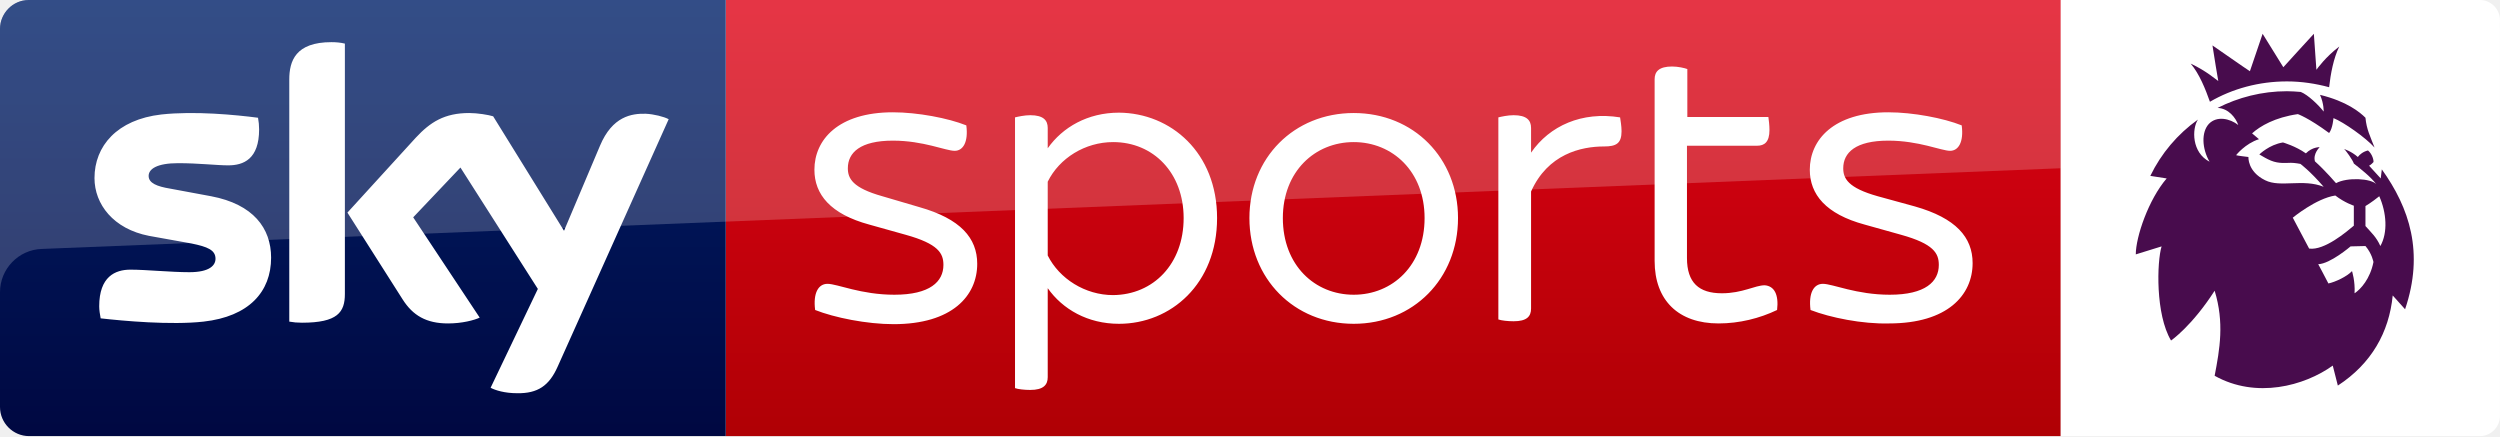
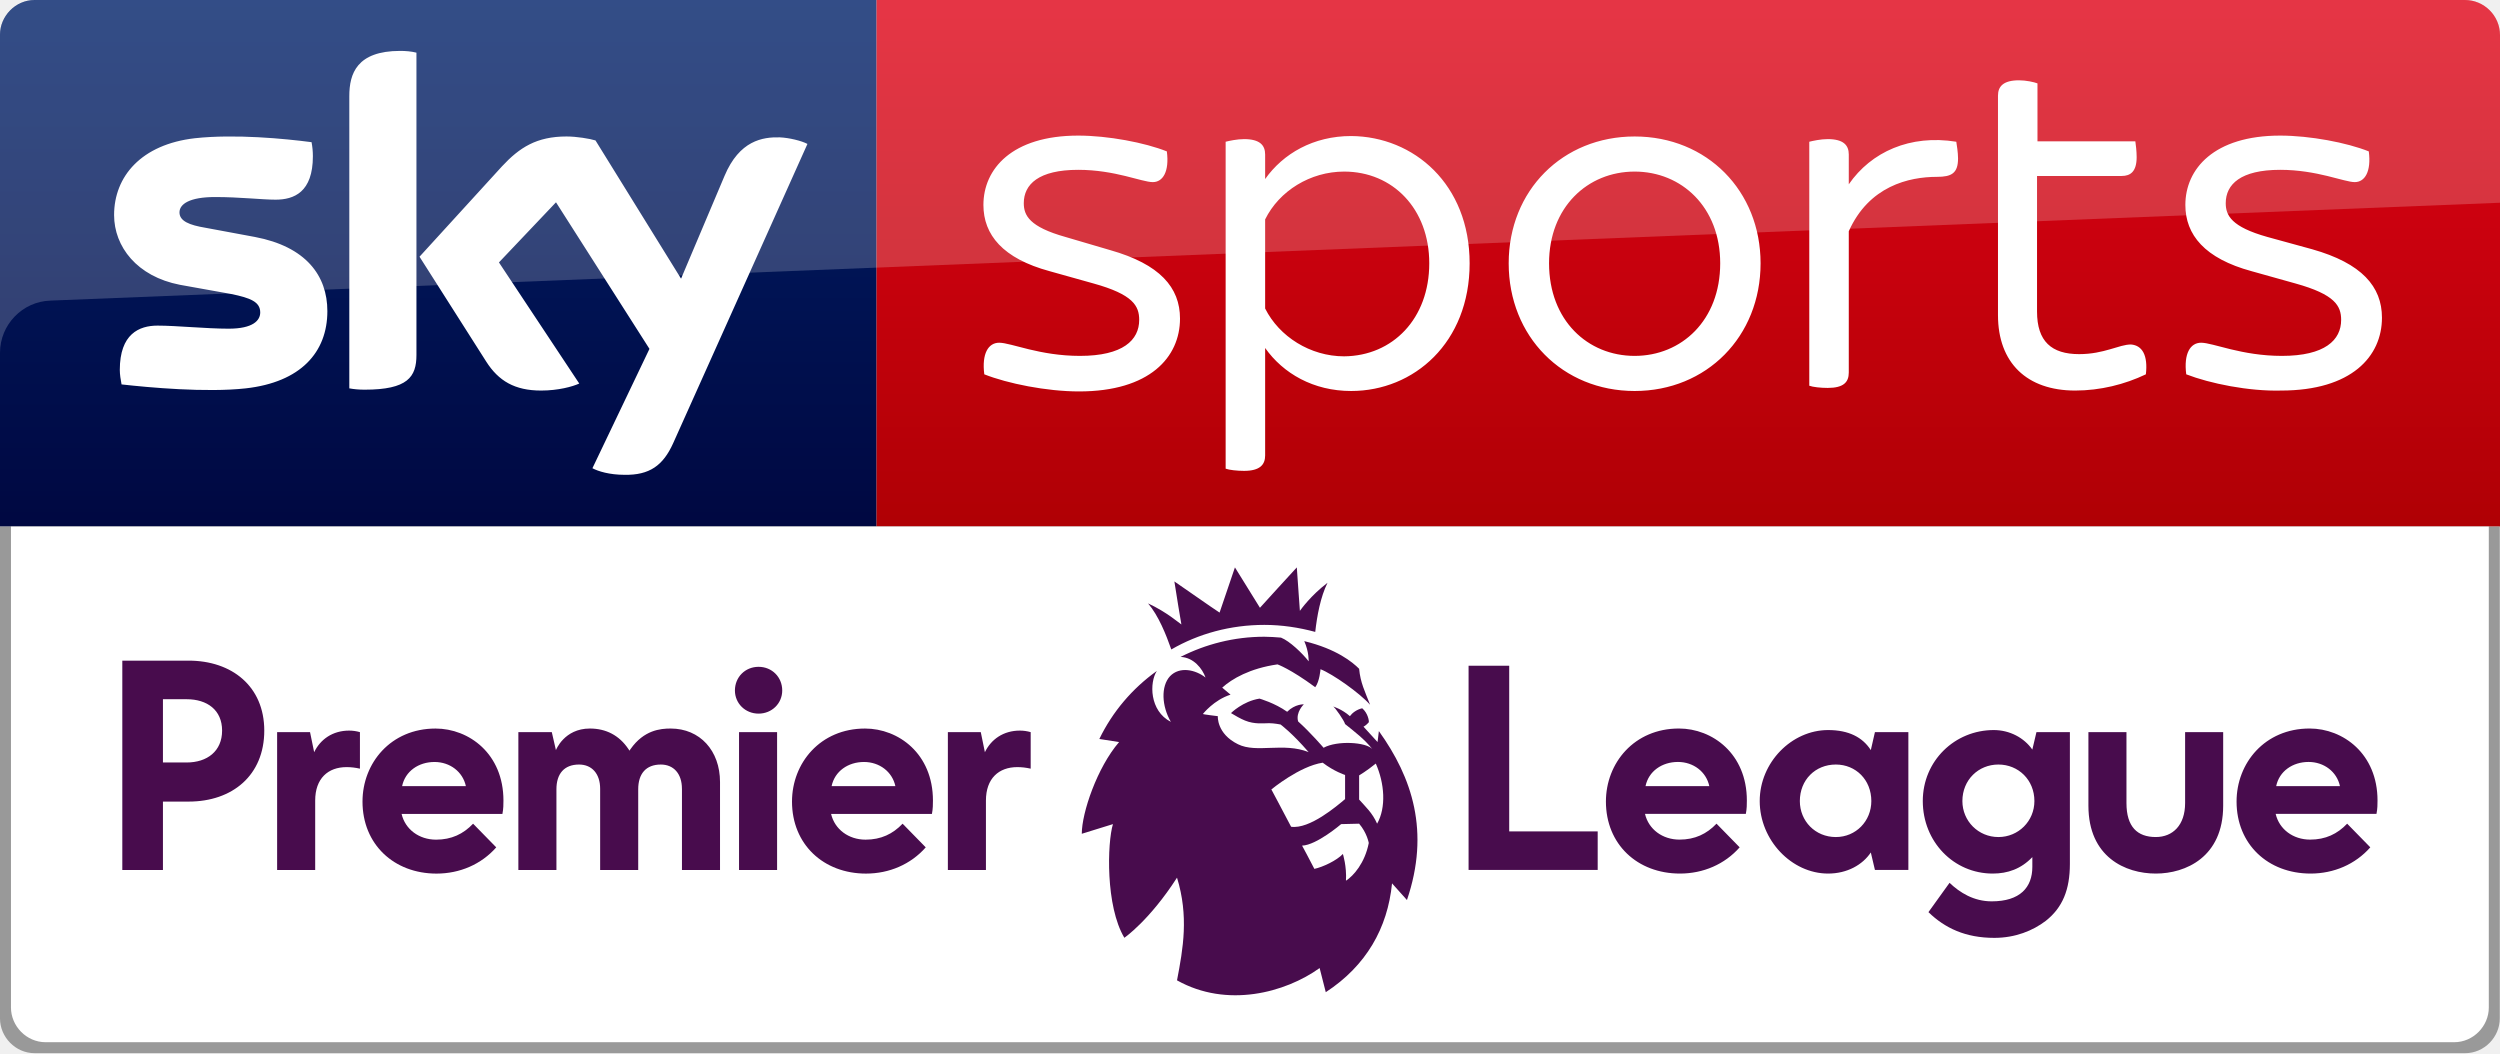
- <svg xmlns="http://www.w3.org/2000/svg" width="182.01mm" height="31.75mm" version="1.1" viewBox="0 0 182.01 31.75">
-   <defs>
-     <linearGradient id="a" x1="-8599.2" x2="-8599.2" y1="-4719.4" y2="-4553.6" gradientTransform="rotate(180 -4107.9 -2290.4)" gradientUnits="userSpaceOnUse">
-       <stop stop-color="#a80002" offset="0" />
-       <stop stop-color="#ea021a" offset="1" />
-     </linearGradient>
-     <linearGradient id="b" x1="99.851" x2="99.851" y1="138.67" y2="-27.096" gradientUnits="userSpaceOnUse">
-       <stop stop-color="#00043b" offset="0" />
-       <stop stop-color="#002672" offset="1" />
-     </linearGradient>
-   </defs>
-   <g transform="translate(236.87 3.6843)">
-     <g transform="matrix(.26458 0 0 .26458 -236.87 -3.6843)">
-       <path d="m682.2 0.4c0.5 0.2 1 0.4 1.4 0.6-0.4-0.3-0.8-0.5-1.4-0.6zm3.8 2.5c-0.5-0.6-1.1-1.1-1.7-1.5 0.7 0.4 1.3 0.9 1.7 1.5zm-2.3 116.1c-0.5 0.2-0.9 0.5-1.4 0.6 0.5-0.1 0.9-0.3 1.4-0.6zm-3.8 1c0.6 0 1.1-0.1 1.6-0.2-0.5 0.1-1.1 0.2-1.6 0.2zm0-120c0.6 0 1.1 0.1 1.6 0.2-0.5-0.1-1.1-0.2-1.6-0.2zm6.1 2.9c1.1 1.4 1.8 3.2 1.8 5.1v104c0 1.9-0.7 3.7-1.8 5.1 1.1-1.4 1.8-3.2 1.8-5.1v-104c0.1-1.9-0.6-3.7-1.8-5.1zm-1.7 115.7c0.6-0.4 1.2-1 1.7-1.5-0.4 0.6-1 1.1-1.7 1.5z" fill="#999" />
-       <path d="m682.4 120c3 0 5.5-2.5 5.5-5.5v-109c0-3-2.5-5.5-5.5-5.5h-115.4v120z" fill="#fff" />
-       <path d="m602.8 17.5c4.3 2 7.1 4.5 7.6 4.8-0.2-1.1-1.1-6.5-1.6-9.8 2.5 1.7 8.3 5.8 10.3 7.1 0.8-2.4 3.5-10.3 3.5-10.3s4.9 7.9 5.7 9.2c1-1.1 6.9-7.6 8.4-9.2 0.3 3.7 0.6 9.1 0.7 9.9 0.3-0.4 2.5-3.5 6.3-6.4-1.6 3.2-2.4 7.6-2.8 11.2-3.7-1-7.6-1.6-11.6-1.6-7.7 0-15 2-21.2 5.6-1.2-3.4-2.9-7.7-5.3-10.5m59 67.6-3.4-3.8c-1 10.2-5.9 18.8-15.1 24.8l-1.4-5.5c-7.8 5.6-21.1 9.2-32.5 2.8 1.4-7.3 2.7-14.6 0-23.4-6.3 9.8-12 13.7-12 13.7-4.3-7.2-3.9-21.6-2.6-25.9l-7.1 2.2c0-4.8 3.5-15.1 8.5-20.9l-4.5-0.7c3-6.2 7.5-11.5 13.1-15.5-1.7 2.6-1.7 9.1 3.2 11.6-2.1-3.6-2.3-8.1-0.2-10.4 2.2-2.3 5.8-1.5 8.1 0.3-0.7-2-2.7-4.6-5.7-4.7 5.7-2.9 12.2-4.6 19.1-4.6 1.3 0 2.5 0.1 3.8 0.2 2 0.8 4.9 3.6 6.3 5.4 0 0 0.1-2.1-1-4.6 7.4 1.8 11 4.8 12.5 6.3 0.3 3.2 1.3 5.1 2.5 8.2-2.4-2.7-8.5-7-11.3-8.1 0 0-0.2 2.8-1.2 4.1-5.7-4.2-8.6-5.2-8.6-5.2-6.3 0.9-10.4 3.3-12.6 5.3l1.9 1.6c-3.8 1.2-6.3 4.4-6.3 4.4 0 0.1 3.4 0.5 3.4 0.5s-0.3 4 4.6 6.4c4.2 2.1 10.4-0.5 16.1 1.8-3.8-4.4-6.4-6.3-6.4-6.3s-1.5-0.3-2.6-0.3c-1.3 0-3.3 0.3-5.5-0.6-1-0.4-2.2-1.1-3.2-1.7 0 0 2.7-2.7 6.5-3.3 0 0 3.5 1 6.3 3 1.8-1.8 3.8-1.7 3.8-1.7s-1.9 1.8-1.3 3.9c2.8 2.5 5.8 6 5.8 6 3.1-1.7 9.7-1.3 11.1 0.3-1.7-2.2-4.2-4.1-6.2-5.7-0.2-0.8-2.3-3.8-2.7-4 0 0 2 0.6 3.8 2.2 0.5-0.7 1.5-1.5 2.8-1.8 1.3 1.1 1.6 2.9 1.5 3.2-0.6 0.7-1.2 1-1.2 1l3.2 3.5 0.3-2.5c7.6 10.6 11.7 22.9 6.4 38.5m-14.1-23v-5.5s-2.5-0.8-5.1-2.8c-5.3 0.8-11.7 6.1-11.7 6.1s2.2 4.1 4.5 8.5c4.2 0.6 10.4-4.7 12.3-6.3m5.4 10s-0.4-2.3-2.2-4.4l-4.1 0.1s-5.6 4.8-8.9 4.9c0 0 1.9 3.5 2.8 5.3 1.9-0.4 5.1-1.9 6.5-3.4 0 0 0.9 2.8 0.7 6.1 1.7-1.1 4.3-4 5.2-8.6m1.6-18.1c-2.1 1.7-3.8 2.7-3.8 2.7v5.5c1.5 1.7 3 3 4.1 5.5 2.1-3.7 1.7-9.2-0.3-13.7" fill="#480c4d" />
-       <path d="m199.7 0h367.3v120h-367.3z" fill="url(#a)" />
-       <path d="m199.7 120h-191.7c-4.4 0-8-3.6-8-8v-104.1c0-4.2 3.5-7.9 7.9-7.9h191.8z" fill="url(#b)" />
-       <path d="m135 106.7c1.3 0.7 3.9 1.5 7.3 1.5 5.7 0.1 8.8-2.1 11.1-7.2l30.6-68.2c-1.3-0.7-4.1-1.4-6.3-1.5-3.9-0.1-9.2 0.7-12.6 8.8l-9.9 23.4-19.5-31.5c-1.3-0.4-4.3-0.9-6.6-0.9-6.8 0-10.7 2.5-14.7 6.8l-18.8 20.6 15.2 23.9c2.8 4.4 6.5 6.6 12.5 6.6 3.9 0 7.2-0.9 8.7-1.6l-18.3-27.6 13-13.7 21.3 33.4zm-40.1-25.8c0 5-2 7.9-11.8 7.9-1.3 0-2.4-0.1-3.5-0.3v-66.6c0-5.1 1.7-10.3 11.6-10.3 1.2 0 2.5 0.1 3.7 0.4zm-20.3-10c0 9.4-6.1 16.2-18.6 17.6-9 1-22.1-0.2-28.3-0.9-0.2-1-0.4-2.3-0.4-3.3 0-8.2 4.4-10.1 8.6-10.1 4.3 0 11.1 0.7 16.2 0.7 5.6 0 7.2-1.9 7.2-3.7 0-2.4-2.2-3.3-6.6-4.2l-11.7-2.1c-9.8-1.9-15-8.7-15-15.9 0-8.8 6.2-16.1 18.4-17.5 9.2-1 20.5 0.1 26.6 0.9 0.2 1.1 0.3 2.1 0.3 3.2 0 8.2-4.3 9.9-8.5 9.9-3.2 0-8.1-0.6-13.8-0.6-5.8 0-8.1 1.6-8.1 3.5 0 2 2.3 2.9 5.9 3.5l11.3 2.1c11.6 2.2 16.5 8.8 16.5 16.9m149.7 14.4c-0.6-4.7 0.9-7.2 3.4-7.2 2.7 0 9.2 3 18.4 3 9.8 0 13.5-3.6 13.5-8.2 0-3.2-1.4-5.8-10.4-8.3l-10-2.8c-10.7-2.9-15.1-8.3-15.1-15.1 0-8.2 6.5-15.8 21.6-15.8 6.8 0 15.2 1.6 20.2 3.6 0.6 4.6-0.9 7-3.2 7-2.5 0-8.6-2.8-17-2.8-9 0-12.4 3.3-12.4 7.6 0 2.8 1.3 5.4 9.5 7.7l10.2 3c11.3 3.2 15.9 8.5 15.9 15.6 0 8.8-6.9 16.6-23 16.6-7.4 0-16.3-1.8-21.6-3.9m110.6-25.3c0 18.1-12.7 29.1-27 29.1-8.6 0-15.5-4-19.6-9.8v24.5c0 2.1-1.2 3.5-4.8 3.5-1.6 0-3.4-0.2-4.2-0.5v-74.5c0.8-0.2 2.6-0.6 4.2-0.6 3.6 0 4.8 1.4 4.8 3.5v5.6c4.1-5.8 11-9.8 19.6-9.8 14.3 0.1 27 11 27 29m-9.2 0c0-12.4-8.3-20.9-19.4-20.9-7.7 0-14.8 4.4-18 10.9v20.3c3.2 6.4 10.3 10.9 18 10.9 11.1-0.1 19.4-8.6 19.4-21.2m18.1 0c0-16.6 12.3-28.9 28.7-28.9 16.5 0 28.7 12.4 28.7 28.9 0 16.7-12.3 29.1-28.7 29.1s-28.7-12.4-28.7-29.1m48.2 0c0-12.8-8.8-20.9-19.5-20.9s-19.5 8.1-19.5 20.9c0 13 8.8 21.1 19.5 21.1s19.5-8.1 19.5-21.1m54.2-23.9c0 3.4-1.5 4.2-4.8 4.2-6.4 0-15.5 2.1-20.1 12.4v32.2c0 2.2-1.2 3.5-4.8 3.5-1.6 0-3.4-0.2-4.2-0.5v-55.6c0.8-0.2 2.6-0.6 4.2-0.6 3.6 0 4.8 1.4 4.8 3.5v6.8c5.1-7.4 14-11.4 24.5-9.7 0.1 0.7 0.4 2.4 0.4 3.8m52 49.2c-0.6-4.7 0.9-7.2 3.4-7.2 2.7 0 9.2 3 18.4 3 9.8 0 13.5-3.6 13.5-8.2 0-3.2-1.4-5.8-10.4-8.3l-10-2.8c-10.7-2.9-15.1-8.3-15.1-15.1 0-8.2 6.5-15.8 21.6-15.8 6.8 0 15.2 1.6 20.2 3.6 0.6 4.6-0.9 7-3.2 7-2.4 0-8.6-2.8-17-2.8-9 0-12.4 3.3-12.4 7.6 0 2.8 1.3 5.4 9.5 7.7l10.2 2.8c11.3 3.2 15.9 8.5 15.9 15.6 0 8.8-6.9 16.6-23 16.6-7.3 0.2-16.2-1.6-21.6-3.7m-9.2 0c-4.8 2.3-10.4 3.7-16.1 3.7-11 0-17.6-6.3-17.6-17.2v-50c0-2.1 1.2-3.5 4.8-3.5 1.6 0 3.4 0.4 4.2 0.7v13.2h22.3c0.1 0.7 0.3 2.2 0.3 3.6 0 3.3-1.4 4.3-3.4 4.3h-19.3v30.9c0 6.8 3.3 9.7 9.6 9.7 5.7 0 9.1-2.2 11.8-2.2 2.6 0.2 3.9 2.5 3.4 6.8" fill="#fff" />
-       <path d="m8 0h559v46.3l-555.5 22.2c-6.4 0.2-11.5 5.5-11.5 11.9v-72.4c0-4.4 3.6-8 8-8z" fill="#fff" opacity=".2" />
-     </g>
+ <svg xmlns="http://www.w3.org/2000/svg" id="svg20" width="569.7" height="240" version="1.1" viewBox="0 0 569.7 240">
+   <linearGradient id="a" x1="-8600.5" x2="-8600.5" y1="-4719.1" y2="-4553.4" gradientTransform="rotate(180 -4107.9 -2290.2)" gradientUnits="userSpaceOnUse">
+     <stop id="stop2" stop-color="#a80002" offset="0" />
+     <stop id="stop4" stop-color="#ea021a" offset="1" />
+   </linearGradient>
+   <path id="path7" d="m199.7 0h362c4.4 0 8 3.6 8 8v112h-370z" fill="url(#a)" />
+   <linearGradient id="b" x1="99.851" x2="99.851" y1="138.67" y2="-27.096" gradientUnits="userSpaceOnUse">
+     <stop id="stop9" stop-color="#00043b" offset="0" />
+     <stop id="stop11" stop-color="#002672" offset="1" />
+   </linearGradient>
+   <path id="path14" d="M 199.7,120 H 0 V 7.9 C 0,3.7 3.5,0 7.9,0 h 191.8 z" fill="url(#b)" />
+   <path id="path16" d="m8 0h553.7c4.4 0 8 3.6 8 8v38.2l-558.2 22.3c-6.4 0.2-11.5 5.5-11.5 11.9v-72.4c0-4.4 3.6-8 8-8z" fill="#fff" opacity=".2" />
+   <path id="path18" d="m135 106.7c1.3 0.7 3.9 1.5 7.3 1.5 5.7 0.1 8.8-2.1 11.1-7.2l30.6-68.2c-1.3-0.7-4.1-1.4-6.3-1.5-3.9-0.1-9.2 0.7-12.6 8.8l-9.9 23.4-19.5-31.5c-1.3-0.4-4.3-0.9-6.6-0.9-6.8 0-10.7 2.5-14.7 6.8l-18.8 20.6 15.2 23.9c2.8 4.4 6.5 6.6 12.5 6.6 3.9 0 7.2-0.9 8.7-1.6l-18.3-27.6 13-13.7 21.3 33.4zm-40.1-25.8c0 5-2 7.9-11.8 7.9-1.3 0-2.4-0.1-3.5-0.3v-66.6c0-5.1 1.7-10.3 11.6-10.3 1.2 0 2.5 0.1 3.7 0.4zm-20.3-10c0 9.4-6.1 16.2-18.6 17.6-9 1-22.1-0.2-28.3-0.9-0.2-1-0.4-2.3-0.4-3.3 0-8.2 4.4-10.1 8.6-10.1 4.3 0 11.1 0.7 16.2 0.7 5.6 0 7.2-1.9 7.2-3.7 0-2.4-2.2-3.3-6.6-4.2l-11.7-2.1c-9.8-1.9-15-8.7-15-15.9 0-8.8 6.2-16.1 18.4-17.5 9.2-1 20.5 0.1 26.6 0.9 0.2 1.1 0.3 2.1 0.3 3.2 0 8.2-4.3 9.9-8.5 9.9-3.2 0-8.1-0.6-13.8-0.6-5.8 0-8.1 1.6-8.1 3.5 0 2 2.3 2.9 5.9 3.5l11.3 2.1c11.6 2.2 16.5 8.8 16.5 16.9m149.7 14.4c-0.6-4.7 0.9-7.2 3.4-7.2 2.7 0 9.2 3 18.4 3 9.8 0 13.5-3.6 13.5-8.2 0-3.2-1.4-5.8-10.4-8.3l-10-2.8c-10.7-2.9-15.1-8.3-15.1-15.1 0-8.2 6.5-15.8 21.6-15.8 6.8 0 15.2 1.6 20.2 3.6 0.6 4.6-0.9 7-3.2 7-2.5 0-8.6-2.8-17-2.8-9 0-12.4 3.3-12.4 7.6 0 2.8 1.3 5.4 9.5 7.7l10.2 3c11.3 3.2 15.9 8.5 15.9 15.6 0 8.8-6.9 16.6-23 16.6-7.4 0-16.3-1.8-21.6-3.9m110.6-25.3c0 18.1-12.7 29.1-27 29.1-8.6 0-15.5-4-19.6-9.8v24.5c0 2.1-1.2 3.5-4.8 3.5-1.6 0-3.4-0.2-4.2-0.5v-74.5c0.8-0.2 2.6-0.6 4.2-0.6 3.6 0 4.8 1.4 4.8 3.5v5.6c4.1-5.8 11-9.8 19.6-9.8 14.3 0.1 27 11 27 29m-9.2 0c0-12.4-8.3-20.9-19.4-20.9-7.7 0-14.8 4.4-18 10.9v20.3c3.2 6.4 10.3 10.9 18 10.9 11.1-0.1 19.4-8.6 19.4-21.2m18.1 0c0-16.6 12.3-28.9 28.7-28.9 16.5 0 28.7 12.4 28.7 28.9 0 16.7-12.3 29.1-28.7 29.1s-28.7-12.4-28.7-29.1m48.2 0c0-12.8-8.8-20.9-19.5-20.9s-19.5 8.1-19.5 20.9c0 13 8.8 21.1 19.5 21.1s19.5-8.1 19.5-21.1m54.2-23.9c0 3.4-1.5 4.2-4.8 4.2-6.4 0-15.5 2.1-20.1 12.4v32.2c0 2.2-1.2 3.5-4.8 3.5-1.6 0-3.4-0.2-4.2-0.5v-55.6c0.8-0.2 2.6-0.6 4.2-0.6 3.6 0 4.8 1.4 4.8 3.5v6.8c5.1-7.4 14-11.4 24.5-9.7 0.1 0.7 0.4 2.4 0.4 3.8m52 49.2c-0.6-4.7 0.9-7.2 3.4-7.2 2.7 0 9.2 3 18.4 3 9.8 0 13.5-3.6 13.5-8.2 0-3.2-1.4-5.8-10.4-8.3l-10-2.8c-10.7-2.9-15.1-8.3-15.1-15.1 0-8.2 6.5-15.8 21.6-15.8 6.8 0 15.2 1.6 20.2 3.6 0.6 4.6-0.9 7-3.2 7-2.4 0-8.6-2.8-17-2.8-9 0-12.4 3.3-12.4 7.6 0 2.8 1.3 5.4 9.5 7.7l10.2 2.8c11.3 3.2 15.9 8.5 15.9 15.6 0 8.8-6.9 16.6-23 16.6-7.3 0.2-16.2-1.6-21.6-3.7m-9.2 0c-4.8 2.3-10.4 3.7-16.1 3.7-11 0-17.6-6.3-17.6-17.2v-50c0-2.1 1.2-3.5 4.8-3.5 1.6 0 3.4 0.4 4.2 0.7v13.2h22.3c0.1 0.7 0.3 2.2 0.3 3.6 0 3.3-1.4 4.3-3.4 4.3h-19.3v30.9c0 6.8 3.3 9.7 9.6 9.7 5.7 0 9.1-2.2 11.8-2.2 2.6 0.2 3.9 2.5 3.4 6.8" fill="#fff" />
+   <path id="path24-6-6-7" d="m7.9 240c-4.4 0-7.9-3.7-7.9-7.9v-112.1h569.65v112.1c1e-5 4.2-3.5 7.9-7.9 7.9z" fill="#999" />
+   <path id="path24-6-6-7-2" d="m10.4 237.5c-4.4 0-7.9-3.7-7.9-7.9v-109.6h564.65v109.6c1e-5 4.2-3.5 7.9-7.9 7.9z" fill="#fff" />
+   <g id="g4675" transform="translate(-70.903 -2.0099e-6)" fill="#480c4d">
+     <path id="path8-5" d="m332.52 137.5c4.3 2 7.1 4.5 7.6 4.8-0.2-1.1-1.1-6.5-1.6-9.8 2.5 1.7 8.3 5.8 10.3 7.1 0.8-2.4 3.5-10.3 3.5-10.3s4.9 7.9 5.7 9.2c1-1.1 6.9-7.6 8.4-9.2 0.3 3.7 0.6 9.1 0.7 9.9 0.3-0.4 2.5-3.5 6.3-6.4-1.6 3.2-2.4 7.6-2.8 11.2-3.7-1-7.6-1.6-11.6-1.6-7.7 0-15 2-21.2 5.6-1.2-3.4-2.9-7.7-5.3-10.5m59 67.6-3.4-3.8c-1 10.2-5.9 18.8-15.1 24.8l-1.4-5.5c-7.8 5.6-21.1 9.2-32.5 2.8 1.4-7.3 2.7-14.6 0-23.4-6.3 9.8-12 13.7-12 13.7-4.3-7.2-3.9-21.6-2.6-25.9l-7.1 2.2c0-4.8 3.5-15.1 8.5-20.9l-4.5-0.7c3-6.2 7.5-11.5 13.1-15.5-1.7 2.6-1.7 9.1 3.2 11.6-2.1-3.6-2.3-8.1-0.2-10.4 2.2-2.3 5.8-1.5 8.1 0.3-0.7-2-2.7-4.6-5.7-4.7 5.7-2.9 12.2-4.6 19.1-4.6 1.3 0 2.5 0.1 3.8 0.2 2 0.8 4.9 3.6 6.3 5.4 0 0 0.1-2.1-1-4.6 7.4 1.8 11 4.8 12.5 6.3 0.3 3.2 1.3 5.1 2.5 8.2-2.4-2.7-8.5-7-11.3-8.1 0 0-0.2 2.8-1.2 4.1-5.7-4.2-8.6-5.2-8.6-5.2-6.3 0.9-10.4 3.3-12.6 5.3l1.9 1.6c-3.8 1.2-6.3 4.4-6.3 4.4 0 0.1 3.4 0.5 3.4 0.5s-0.3 4 4.6 6.4c4.2 2.1 10.4-0.5 16.1 1.8-3.8-4.4-6.4-6.3-6.4-6.3s-1.5-0.3-2.6-0.3c-1.3 0-3.3 0.3-5.5-0.6-1-0.4-2.2-1.1-3.2-1.7 0 0 2.7-2.7 6.5-3.3 0 0 3.5 1 6.3 3 1.8-1.8 3.8-1.7 3.8-1.7s-1.9 1.8-1.3 3.9c2.8 2.5 5.8 6 5.8 6 3.1-1.7 9.7-1.3 11.1 0.3-1.7-2.2-4.2-4.1-6.2-5.7-0.2-0.8-2.3-3.8-2.7-4 0 0 2 0.6 3.8 2.2 0.5-0.7 1.5-1.5 2.8-1.8 1.3 1.1 1.6 2.9 1.5 3.2-0.6 0.7-1.2 1-1.2 1l3.2 3.5 0.3-2.5c7.6 10.6 11.7 22.9 6.4 38.5m-14.1-23v-5.5s-2.5-0.8-5.1-2.8c-5.3 0.8-11.7 6.1-11.7 6.1s2.2 4.1 4.5 8.5c4.2 0.6 10.4-4.7 12.3-6.3m5.4 10s-0.4-2.3-2.2-4.4l-4.1 0.1s-5.6 4.8-8.9 4.9c0 0 1.9 3.5 2.8 5.3 1.9-0.4 5.1-1.9 6.5-3.4 0 0 0.9 2.8 0.7 6.1 1.7-1.1 4.3-4 5.2-8.6m1.6-18.1c-2.1 1.7-3.8 2.7-3.8 2.7v5.5c1.5 1.7 3 3 4.1 5.5 2.1-3.7 1.7-9.2-0.3-13.7" />
+     <path id="path44_1_-8-1" d="m534.03 170.82 0.94-3.986h7.619v30.01c0 5.861-1.64 9.963-5.508 13.01-2.929 2.227-6.918 3.867-11.721 3.867-6.565 0-11.254-2.227-15.004-5.861l4.807-6.682c2.344 2.227 5.508 4.221 9.611 4.221 6.447 0 9.259-3.166 9.259-7.854v-2.227c-2.576 2.697-5.624 3.75-9.023 3.75-8.91 0-15.942-7.268-15.942-16.527 0-9.145 7.268-16.176 16.176-16.176 3.633 2e-3 6.914 1.758 8.788 4.455m-7.732 3.401c-4.57 0-8.207 3.515-8.207 8.32 0 4.572 3.637 8.205 8.207 8.205 4.57 0 8.203-3.633 8.203-8.205 0-4.806-3.633-8.32-8.203-8.32m70.681-0.588c-3.633 0-6.681 2.111-7.383 5.51h14.535c-0.705-3.283-3.635-5.51-7.151-5.51m0.469 25.435c-9.731 0-16.879-6.681-16.879-16.41 0-8.793 6.447-16.645 16.645-16.645 7.619 0 15.475 5.742 15.475 16.41 0 0.82 0 1.877-0.239 3.047h-22.972c0.82 3.516 3.986 5.861 7.853 5.861 3.516 0 6.213-1.289 8.44-3.633l5.273 5.391c-3.4 3.87-8.32 5.979-13.597 5.979m-144.18-25.435c-3.635 0-6.681 2.111-7.385 5.51h14.535c-0.701-3.283-3.632-5.51-7.15-5.51m0.469 25.435c-9.728 0-16.879-6.681-16.879-16.41 0-8.793 6.445-16.645 16.642-16.645 7.621 0 15.475 5.742 15.475 16.41 0 0.82 0 1.877-0.234 3.047h-22.977c0.822 3.516 3.989 5.861 7.856 5.861 3.515 0 6.21-1.289 8.44-3.633l5.273 5.391c-3.398 3.87-8.32 5.979-13.597 5.979m-48.175-0.82v-46.535h9.259v37.744h20.162v8.791zm83.691-24.027c-4.69 0-8.203 3.515-8.203 8.32 0 4.572 3.513 8.205 8.203 8.205 4.572 0 8.088-3.633 8.088-8.205 0-4.806-3.517-8.32-8.088-8.32m-1.758 24.847c-8.322 0-15.588-7.619-15.588-16.527 0-8.791 7.267-16.176 15.588-16.176 4.69 0 7.853 1.64 9.729 4.57l0.938-4.103h7.619v31.414h-7.619l-0.938-3.987c-1.877 2.817-5.391 4.809-9.729 4.809m74.668 0c-6.916 0-15.353-3.75-15.353-15.472v-16.764h8.671v16.176c0 5.391 2.465 7.736 6.682 7.736 3.867 0 6.682-2.695 6.682-7.736v-16.176h8.674v16.764c0 11.721-8.557 15.472-15.356 15.472" stroke-width="1.67" />
+     <path id="path44_1_-5-4-02" d="m169.92 173.64c-3.635 0-6.684 2.111-7.385 5.51h14.533c-0.701-3.283-3.63-5.51-7.148-5.51m0.469 25.436c-9.728 0-16.879-6.68-16.879-16.41 0-8.793 6.447-16.645 16.645-16.645 7.619 0 15.473 5.742 15.473 16.41 0 0.82 0 1.877-0.234 3.047h-22.975c0.818 3.516 3.986 5.864 7.853 5.864 3.516 0 6.213-1.291 8.44-3.637l5.274 5.391c-3.398 3.869-8.322 5.979-13.598 5.979m97.405-25.436c-3.633 0-6.679 2.111-7.385 5.51h14.535c-0.701-3.283-3.633-5.51-7.15-5.51m0.471 25.436c-9.728 0-16.879-6.68-16.879-16.41 0-8.793 6.447-16.645 16.645-16.645 7.619 0 15.473 5.742 15.473 16.41 0 0.82 0 1.877-0.234 3.047h-22.977c0.823 3.516 3.987 5.864 7.854 5.864 3.515 0 6.211-1.291 8.44-3.637l5.273 5.391c-3.4 3.869-8.323 5.979-13.596 5.979m-134.21-0.82v-31.415h7.502l0.94 4.572c1.404-2.932 4.216-4.922 7.969-4.922 0.82 0 1.64 0.115 2.461 0.351v8.322c-1.057-0.234-1.99-0.352-3.047-0.352-4.219 0-7.15 2.58-7.15 7.619v15.825h-8.676zm152.85 0v-31.415h7.5l0.938 4.572c1.407-2.932 4.219-4.922 7.971-4.922 0.821 0 1.64 0.115 2.463 0.351l-4.6e-4 8.322c-1.057-0.234-1.992-0.352-3.049-0.352-4.219 0-7.148 2.58-7.148 7.619v15.825h-8.676zm-60.601-18.522c0-3.4-1.875-5.51-4.807-5.51-3.398 0-5.156 2.111-5.156 5.628v18.402h-8.674v-18.52c0-3.4-1.875-5.51-4.805-5.51-3.4 0-5.158 2.111-5.158 5.628v18.402h-8.674v-31.414h7.619l0.94 4.102s1.875-4.922 7.736-4.922c3.637 0 6.682 1.523 8.793 4.69l0.235 0.351 0.235-0.351c3.049-4.338 6.799-4.69 9.143-4.69 6.68 0 11.252 5.041 11.252 12.19v20.045h-8.674v-18.522zm17.465-17.111c-3.047 0-5.391-2.346-5.391-5.276 0-3.047 2.344-5.391 5.391-5.391 3.047 0 5.391 2.343 5.391 5.391 0 2.929-2.344 5.276-5.391 5.276m-4.453 4.218h8.672v31.412h-8.672zm-131.28 6.918h5.393c4.69 0 8.088-2.578 8.088-7.268 0-4.692-3.398-7.151-8.088-7.151h-5.393zm-9.258 24.498v-47.708h15.119c9.846 0 17.231 5.861 17.231 15.942 0 10.197-7.268 16.176-17.231 16.176h-5.861v15.59z" stroke-width="1.67" />
  </g>
</svg>
